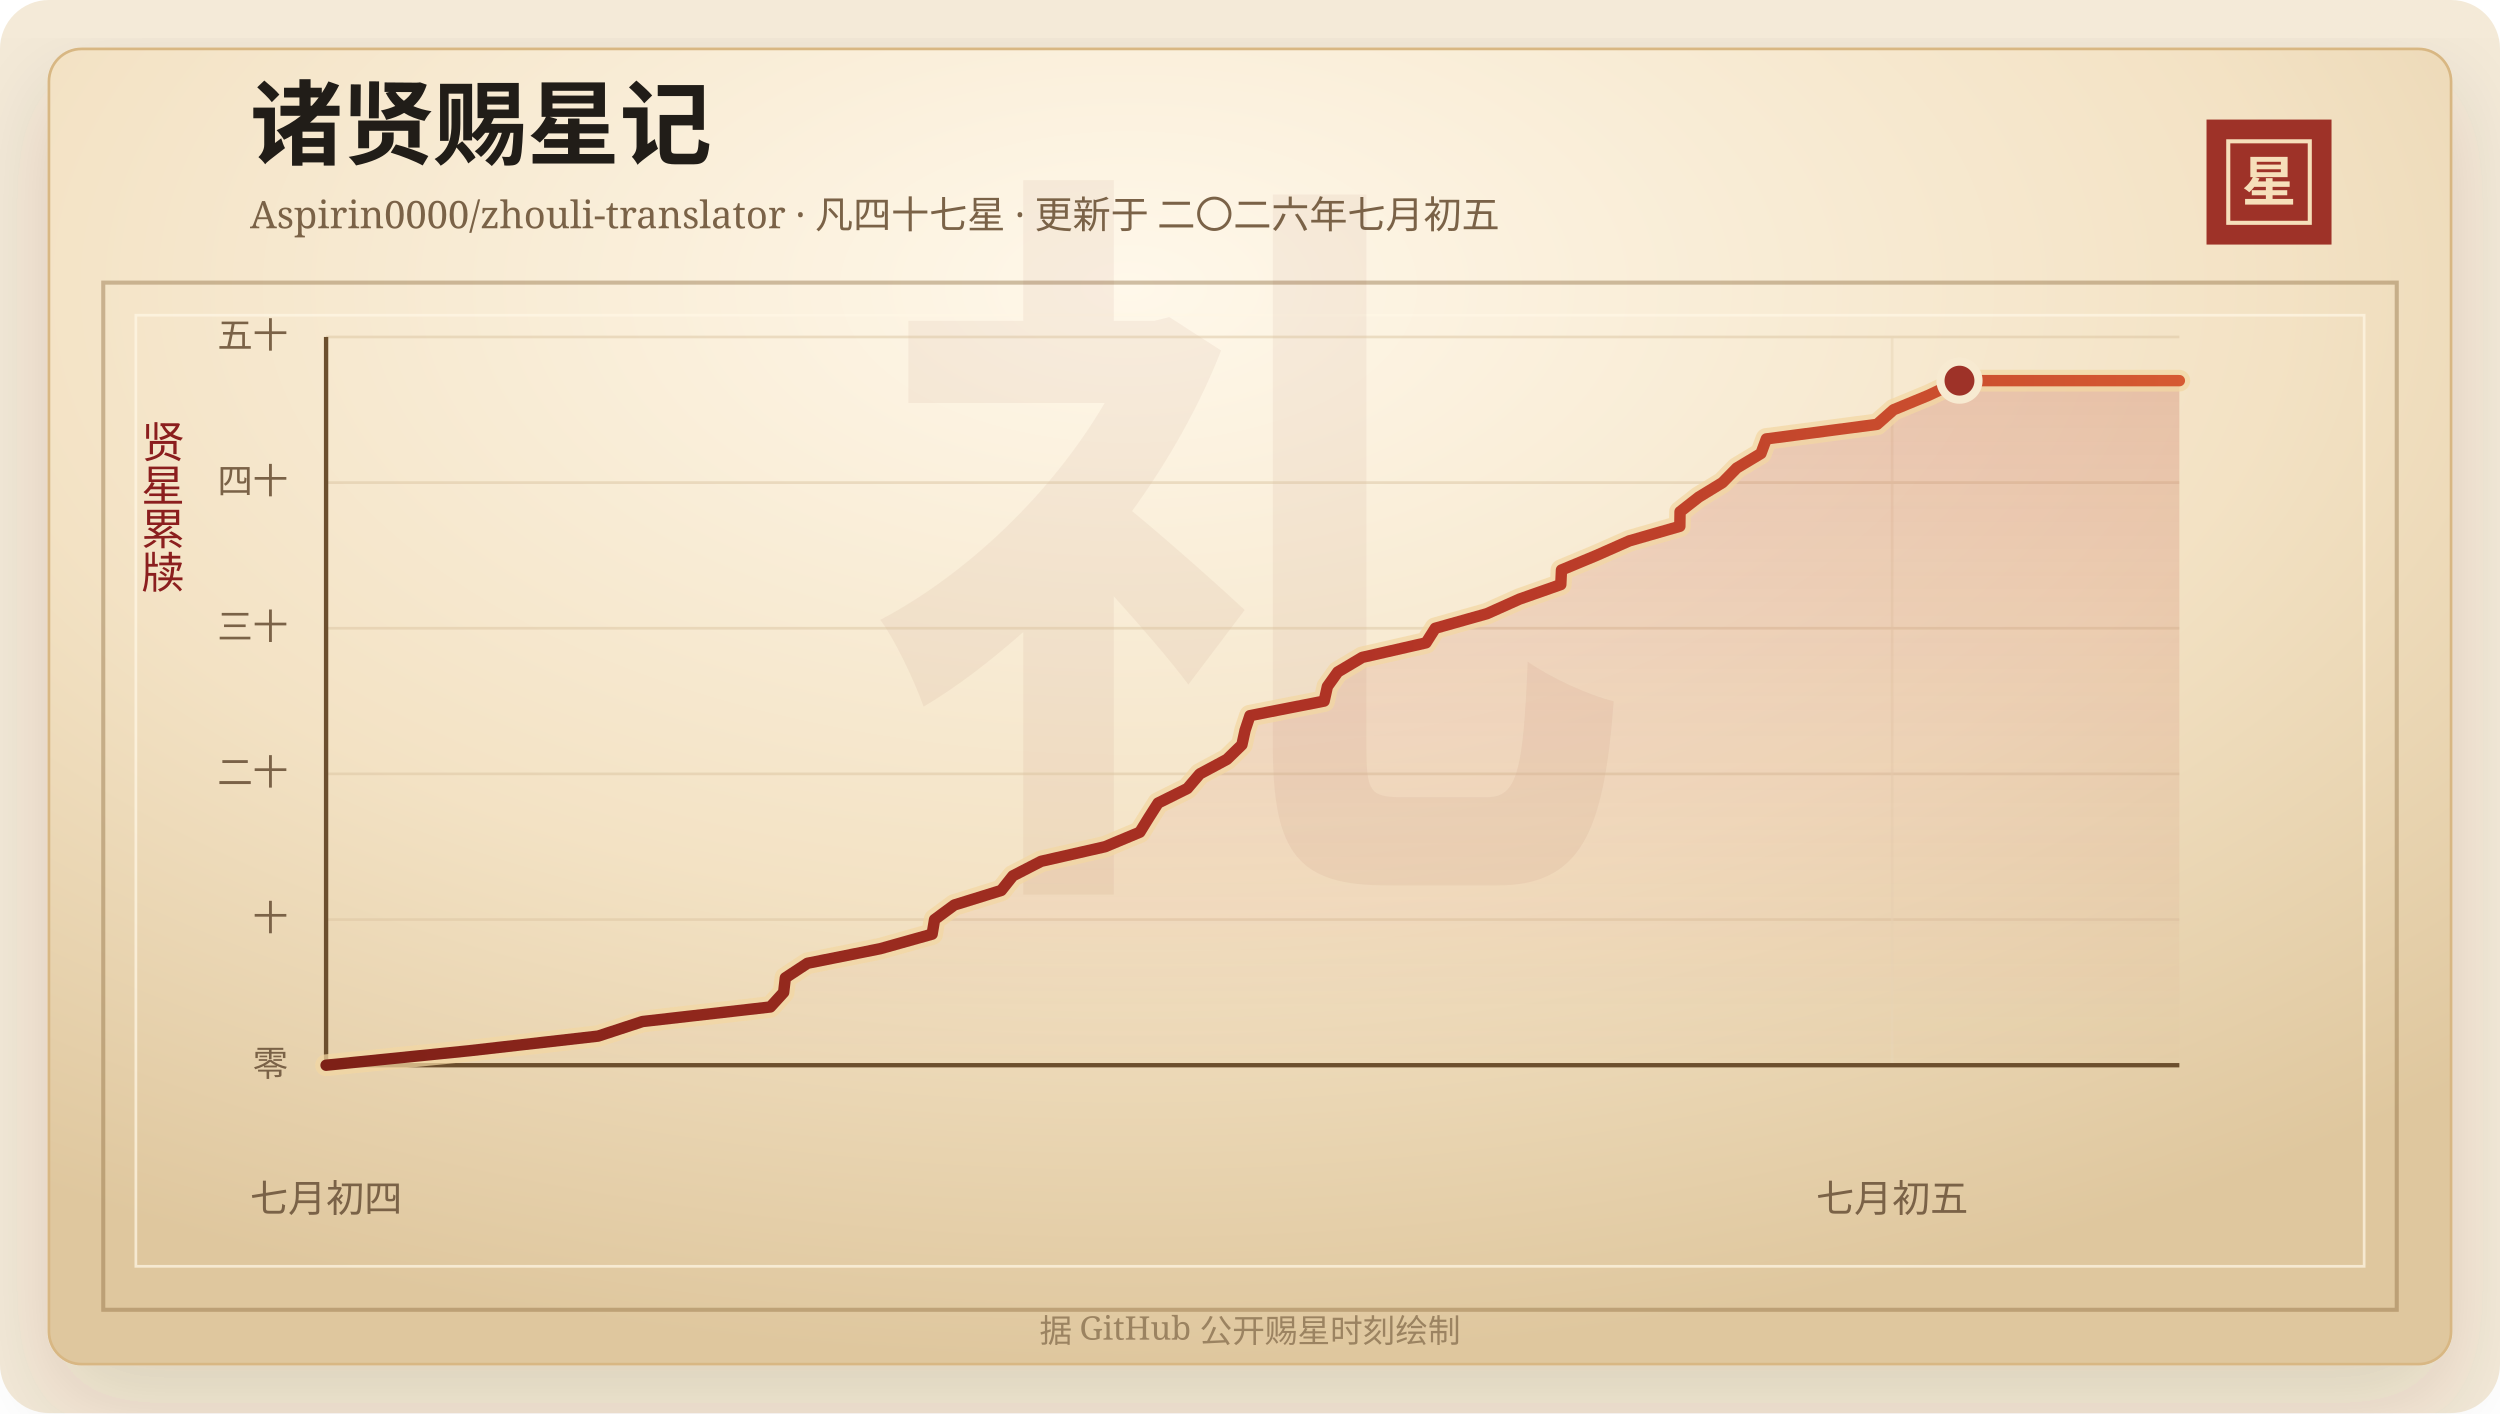
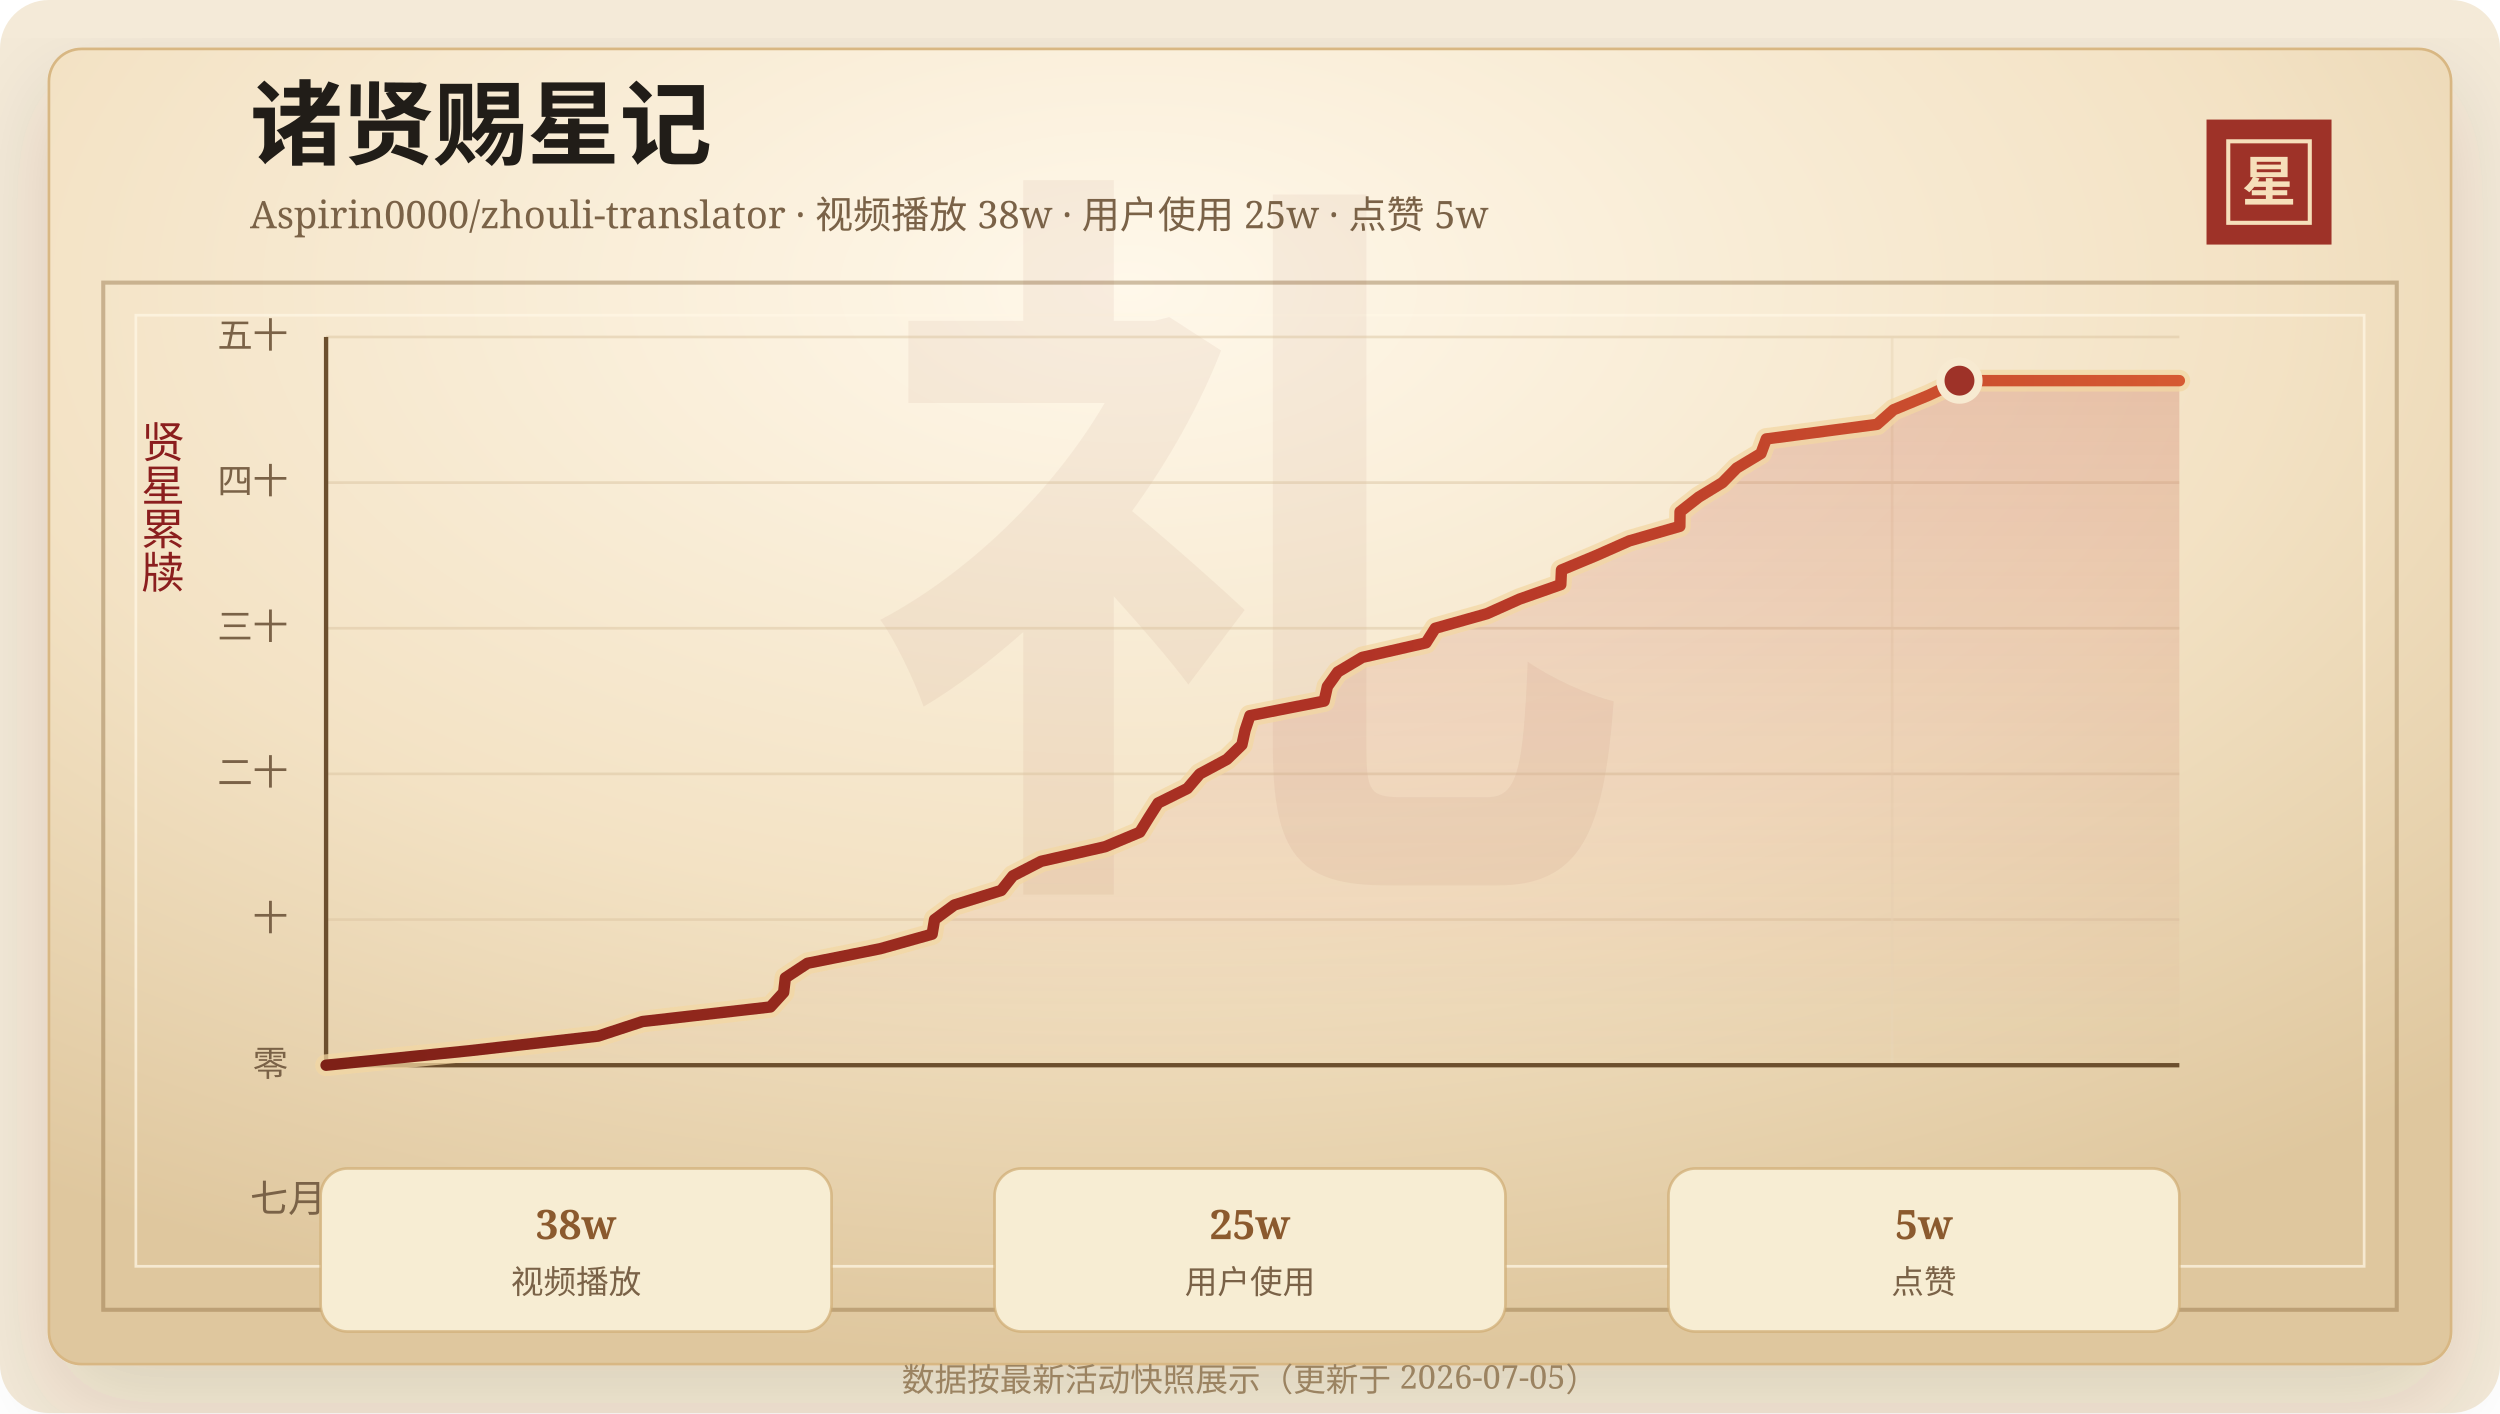
<svg xmlns="http://www.w3.org/2000/svg" width="920" height="520" viewBox="0 0 920 520" role="img" aria-labelledby="title desc">
  <defs>
    <linearGradient id="line" x1="0" x2="1" y1="0" y2="0">
      <stop offset="0%" stop-color="#7d2017" />
      <stop offset="58%" stop-color="#b33426" />
      <stop offset="100%" stop-color="#d65a32" />
    </linearGradient>
    <linearGradient id="area" x1="0" x2="0" y1="0" y2="1">
      <stop offset="0%" stop-color="#b33426" stop-opacity="0.2" />
      <stop offset="100%" stop-color="#b33426" stop-opacity="0" />
    </linearGradient>
    <radialGradient id="paper" cx="45%" cy="18%" r="82%">
      <stop offset="0%" stop-color="#fff8ea" />
      <stop offset="58%" stop-color="#f3e2c4" />
      <stop offset="100%" stop-color="#dfc79e" />
    </radialGradient>
    <filter id="shadow" x="-20%" y="-20%" width="140%" height="140%">
      <feDropShadow dx="0" dy="14" stdDeviation="18" flood-color="#3b2a20" flood-opacity="0.14" />
    </filter>
  </defs>
  <rect width="920" height="520" rx="18" fill="#f4ead8" />
  <rect x="18" y="18" width="884" height="484" rx="12" fill="url(#paper)" stroke="#d8b783" filter="url(#shadow)" />
  <rect x="38" y="104" width="844" height="378" fill="none" stroke="#8c6b3f" stroke-opacity="0.42" stroke-width="1.5" />
  <rect x="50" y="116" width="820" height="350" fill="none" stroke="#fff7e5" stroke-opacity="0.72" />
  <text x="460" y="304" text-anchor="middle" fill="#8c342a" fill-opacity="0.06" font-family="Songti SC, STSong, SimSun, serif" font-size="280" font-weight="700">礼</text>
  <text x="92" y="58" fill="#211d18" font-family="Songti SC, STSong, SimSun, serif" font-size="34" font-weight="700">诸贤赐星记</text>
-   <text x="92" y="84" fill="#7a6247" font-family="Songti SC, STSong, SimSun, serif" font-size="14.0">Aspirin0000/zhouli-translator · 凡四十七星 · 更新于 二〇二六年七月初五</text>
+   <text x="92" y="84" fill="#7a6247" font-family="Songti SC, STSong, SimSun, serif" font-size="14.0">Aspirin0000/zhouli-translator · 视频播放 38w · 用户使用 25w · 点赞 5w</text>
  <rect x="812" y="44" width="46" height="46" fill="#9e3228" />
  <rect x="820" y="52" width="30" height="30" fill="none" stroke="#f6dfba" stroke-width="1.5" />
  <text x="835" y="74" text-anchor="middle" fill="#f6dfba" font-family="Songti SC, STSong, SimSun, serif" font-size="20" font-weight="700">星</text>
  <text x="60" y="166" text-anchor="middle" fill="#8b1e1e" font-family="Songti SC, STSong, SimSun, serif" font-size="16" writing-mode="vertical-rl">贤星累牍</text>
  <line x1="120" y1="392.00" x2="802" y2="392.00" stroke="#d9c29e" stroke-opacity="0.48" />
  <text x="106" y="396.00" text-anchor="end" fill="#7a6247" font-family="Songti SC, STSong, SimSun, serif" font-size="13">零</text>
  <line x1="120" y1="338.40" x2="802" y2="338.40" stroke="#d9c29e" stroke-opacity="0.48" />
  <text x="106" y="342.40" text-anchor="end" fill="#7a6247" font-family="Songti SC, STSong, SimSun, serif" font-size="13">十</text>
  <line x1="120" y1="284.80" x2="802" y2="284.80" stroke="#d9c29e" stroke-opacity="0.48" />
  <text x="106" y="288.80" text-anchor="end" fill="#7a6247" font-family="Songti SC, STSong, SimSun, serif" font-size="13">二十</text>
  <line x1="120" y1="231.20" x2="802" y2="231.20" stroke="#d9c29e" stroke-opacity="0.48" />
  <text x="106" y="235.20" text-anchor="end" fill="#7a6247" font-family="Songti SC, STSong, SimSun, serif" font-size="13">三十</text>
  <line x1="120" y1="177.60" x2="802" y2="177.60" stroke="#d9c29e" stroke-opacity="0.48" />
  <text x="106" y="181.60" text-anchor="end" fill="#7a6247" font-family="Songti SC, STSong, SimSun, serif" font-size="13">四十</text>
  <line x1="120" y1="124.00" x2="802" y2="124.00" stroke="#d9c29e" stroke-opacity="0.48" />
  <text x="106" y="128.00" text-anchor="end" fill="#7a6247" font-family="Songti SC, STSong, SimSun, serif" font-size="13">五十</text>
  <line x1="120.00" y1="124" x2="120.00" y2="392" stroke="#ead6b7" stroke-opacity="0.54" />
  <text x="120.00" y="446" text-anchor="middle" fill="#7a6247" font-family="Songti SC, STSong, SimSun, serif" font-size="14">七月初四</text>
  <line x1="696.30" y1="124" x2="696.30" y2="392" stroke="#ead6b7" stroke-opacity="0.54" />
  <text x="696.30" y="446" text-anchor="middle" fill="#7a6247" font-family="Songti SC, STSong, SimSun, serif" font-size="14">七月初五</text>
  <line x1="120" y1="392" x2="802" y2="392" stroke="#6c4f2e" stroke-width="1.6" />
  <line x1="120" y1="124" x2="120" y2="392" stroke="#6c4f2e" stroke-width="1.6" />
  <polygon points="120.00,392.00 120.00,392.00 172.97,386.64 220.12,381.28 236.45,375.92 283.50,370.56 288.38,365.20 289.01,359.84 297.16,354.48 323.94,349.12 343.02,343.76 343.92,338.40 351.18,333.04 368.46,327.68 372.73,322.32 383.13,316.96 406.64,311.60 419.46,306.24 422.76,300.88 426.18,295.52 436.95,290.16 441.53,284.80 451.51,279.44 457.02,274.08 458.20,268.72 459.98,263.36 487.28,258.00 488.48,252.64 492.31,247.28 501.30,241.92 524.77,236.56 528.17,231.20 547.19,225.84 559.15,220.48 574.37,215.12 574.62,209.76 587.48,204.40 599.59,199.04 618.18,193.68 618.26,188.32 625.10,182.96 633.86,177.60 639.11,172.24 648.03,166.88 650.01,161.52 690.75,156.16 696.81,150.80 709.79,145.44 721.09,140.08 802.00,140.08 802.00,392.00" fill="url(#area)" />
  <polyline points="120.00,392.00 172.97,386.64 220.12,381.28 236.45,375.92 283.50,370.56 288.38,365.20 289.01,359.84 297.16,354.48 323.94,349.12 343.02,343.76 343.92,338.40 351.18,333.04 368.46,327.68 372.73,322.32 383.13,316.96 406.64,311.60 419.46,306.24 422.76,300.88 426.18,295.52 436.95,290.16 441.53,284.80 451.51,279.44 457.02,274.08 458.20,268.72 459.98,263.36 487.28,258.00 488.48,252.64 492.31,247.28 501.30,241.92 524.77,236.56 528.17,231.20 547.19,225.84 559.15,220.48 574.37,215.12 574.62,209.76 587.48,204.40 599.59,199.04 618.18,193.68 618.26,188.32 625.10,182.96 633.86,177.60 639.11,172.24 648.03,166.88 650.01,161.52 690.75,156.16 696.81,150.80 709.79,145.44 721.09,140.08 802.00,140.08" fill="none" stroke="#f3d7a2" stroke-width="8" stroke-linecap="round" stroke-linejoin="round" opacity="0.72" />
  <polyline points="120.00,392.00 172.97,386.64 220.12,381.28 236.45,375.92 283.50,370.56 288.38,365.20 289.01,359.84 297.16,354.48 323.94,349.12 343.02,343.76 343.92,338.40 351.18,333.04 368.46,327.68 372.73,322.32 383.13,316.96 406.64,311.60 419.46,306.24 422.76,300.88 426.18,295.52 436.95,290.16 441.53,284.80 451.51,279.44 457.02,274.08 458.20,268.72 459.98,263.36 487.28,258.00 488.48,252.64 492.31,247.28 501.30,241.92 524.77,236.56 528.17,231.20 547.19,225.84 559.15,220.48 574.37,215.12 574.62,209.76 587.48,204.40 599.59,199.04 618.18,193.68 618.26,188.32 625.10,182.96 633.86,177.60 639.11,172.24 648.03,166.88 650.01,161.52 690.75,156.16 696.81,150.80 709.79,145.44 721.09,140.08 802.00,140.08" fill="none" stroke="url(#line)" stroke-width="4.2" stroke-linecap="round" stroke-linejoin="round" />
  <circle cx="721.09" cy="140.08" r="7" fill="#9e3228" stroke="#f7ead1" stroke-width="3" />
-   <text x="460" y="494" text-anchor="middle" fill="#9b8361" font-family="Songti SC, STSong, SimSun, serif" font-size="12">据 GitHub 公开赐星时刻绘制</text>
+   <g>
+     <rect x="118" y="430" width="188" height="60" rx="10" fill="#f7edd3" stroke="#cfab73" stroke-opacity="0.7" />
+     <text x="212" y="456" text-anchor="middle" fill="#8b5a2e" font-family="Songti SC, STSong, SimSun, serif" font-size="15" font-weight="700">38w</text>
+     <text x="212" y="476" text-anchor="middle" fill="#7a6247" font-family="Songti SC, STSong, SimSun, serif" font-size="12">视频播放</text>
+     <rect x="366" y="430" width="188" height="60" rx="10" fill="#f7edd3" stroke="#cfab73" stroke-opacity="0.7" />
+     <text x="460" y="456" text-anchor="middle" fill="#8b5a2e" font-family="Songti SC, STSong, SimSun, serif" font-size="15" font-weight="700">25w</text>
+     <text x="460" y="476" text-anchor="middle" fill="#7a6247" font-family="Songti SC, STSong, SimSun, serif" font-size="12">用户使用</text>
+     <rect x="614" y="430" width="188" height="60" rx="10" fill="#f7edd3" stroke="#cfab73" stroke-opacity="0.7" />
+     <text x="708" y="456" text-anchor="middle" fill="#8b5a2e" font-family="Songti SC, STSong, SimSun, serif" font-size="15" font-weight="700">5w</text>
+     <text x="708" y="476" text-anchor="middle" fill="#7a6247" font-family="Songti SC, STSong, SimSun, serif" font-size="12">点赞</text>
+   </g>
+   <text x="460" y="512" text-anchor="middle" fill="#9b8361" font-family="Songti SC, STSong, SimSun, serif" font-size="12">数据按最新活动快照展示（更新于 2026-07-05）</text>
</svg>
